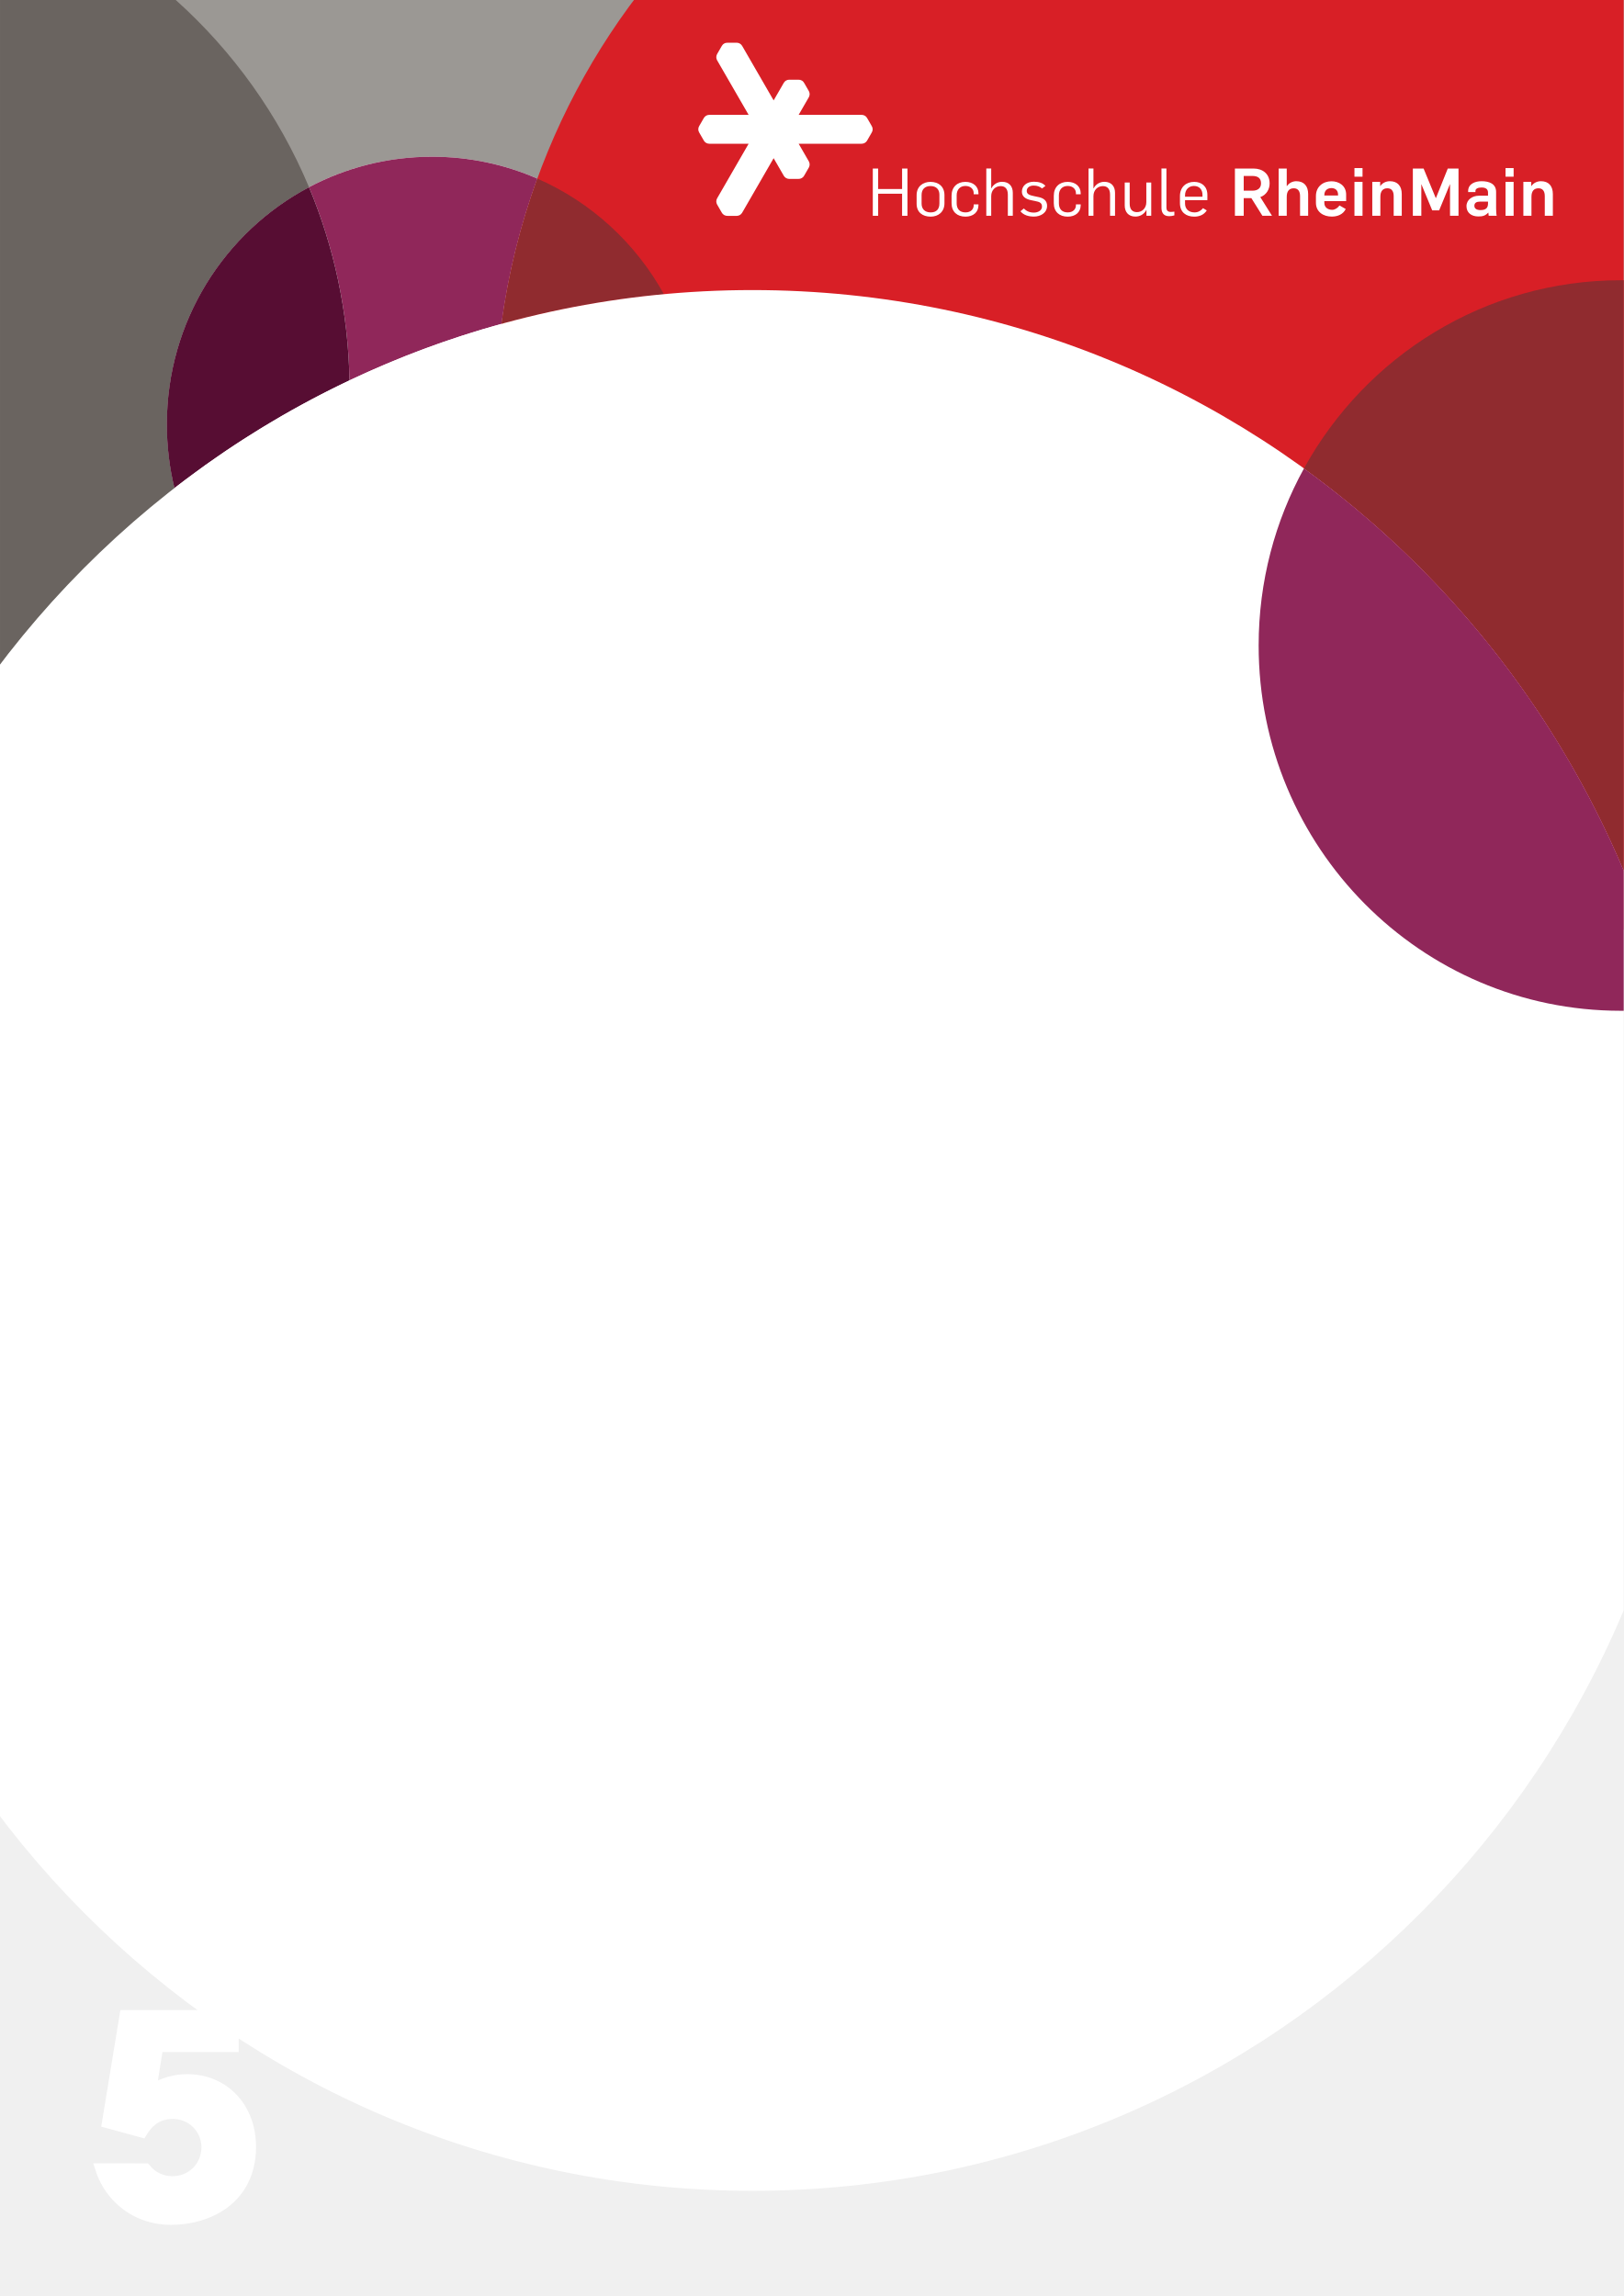
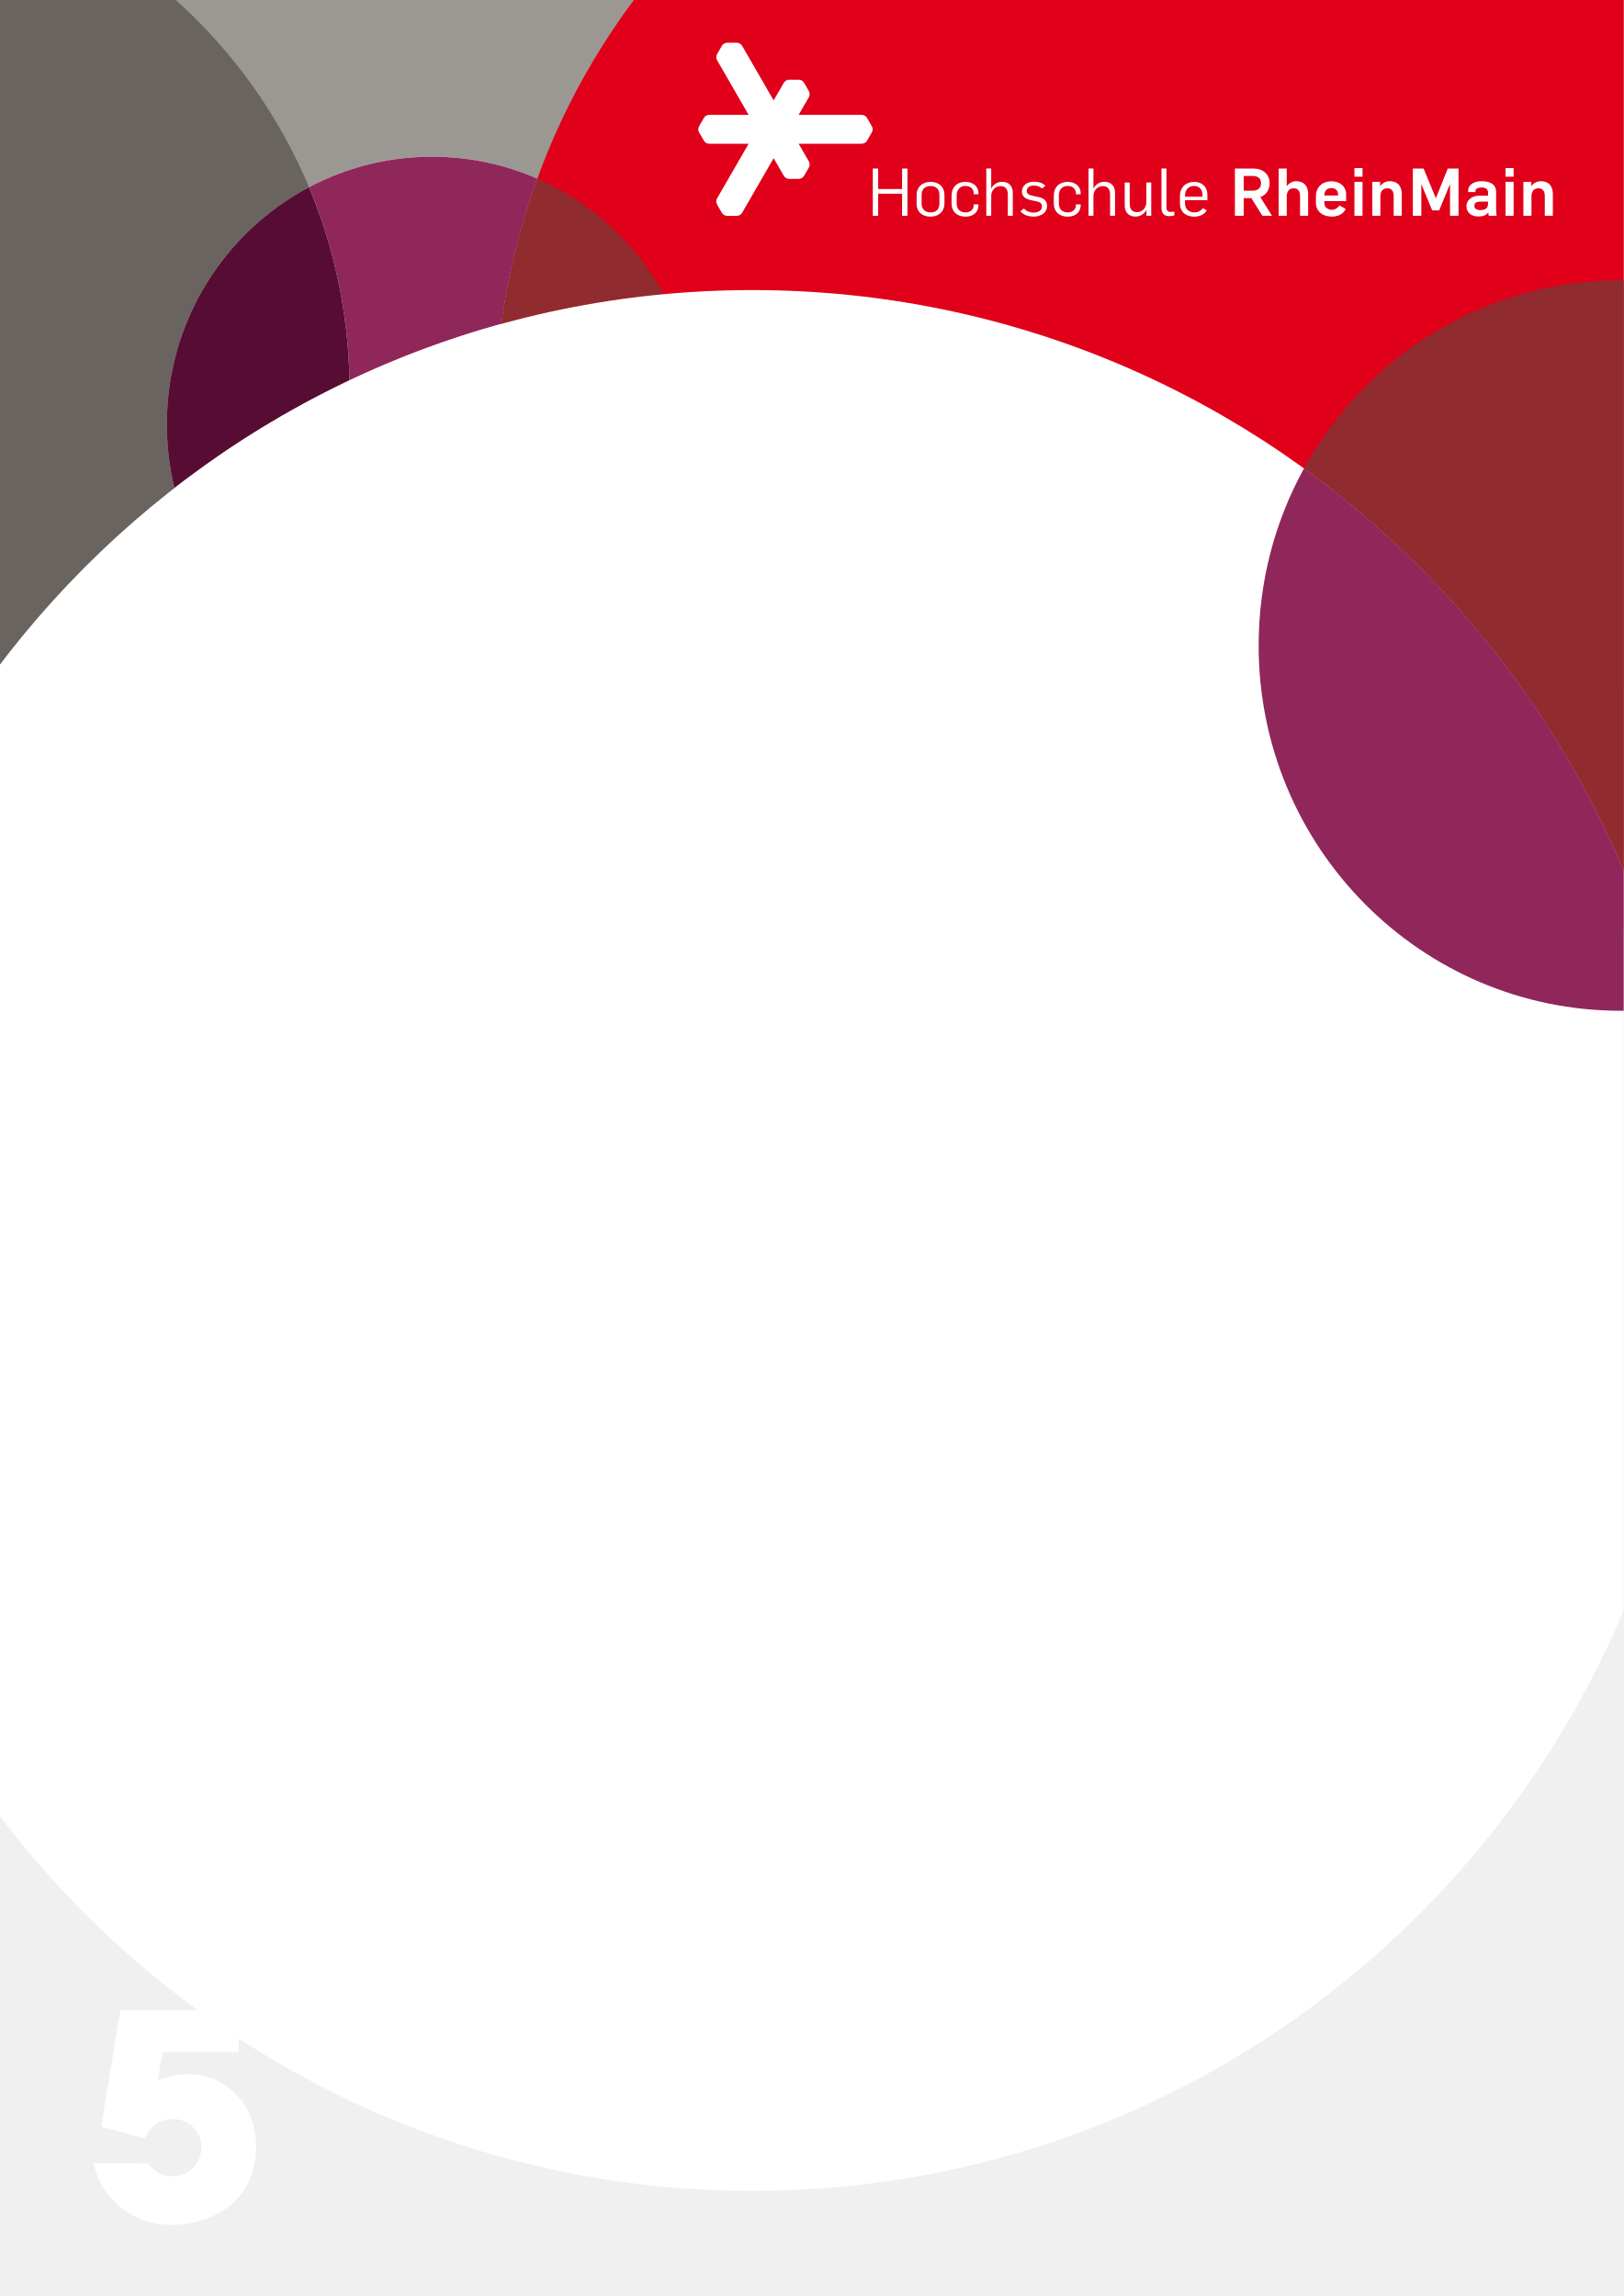
<svg xmlns="http://www.w3.org/2000/svg" version="1.1" id="svg2" xml:space="preserve" width="1587.4" height="2245.04" viewBox="0 0 1587.4 2245.04">
  <defs id="defs6">
    <clipPath clipPathUnits="userSpaceOnUse" id="clipPath18">
      <path d="M 0,0 H 1190.55 V 1683.78 H 0 Z" id="path16" />
    </clipPath>
    <clipPath clipPathUnits="userSpaceOnUse" id="clipPath28">
      <path d="M 0,0 H 1190.55 V 1683.779 H 0 Z" id="path26" />
    </clipPath>
    <clipPath clipPathUnits="userSpaceOnUse" id="clipPath50">
      <path d="M 0,0 H 1190.55 V 1683.78 H 0 Z" id="path48" />
    </clipPath>
    <clipPath clipPathUnits="userSpaceOnUse" id="clipPath74">
      <path d="M 0,0 H 1190.55 V 1683.779 H 0 Z" id="path72" />
    </clipPath>
    <clipPath clipPathUnits="userSpaceOnUse" id="clipPath86">
      <path d="M 0,0 H 1190.55 V 1683.78 H 0 Z" id="path84" />
    </clipPath>
    <clipPath clipPathUnits="userSpaceOnUse" id="clipPath126">
      <path d="M 0,0 H 1190.55 V 1683.779 H 0 Z" id="path124" />
    </clipPath>
    <clipPath clipPathUnits="userSpaceOnUse" id="clipPath138">
      <path d="M 0,0 H 1190.55 V 1683.78 H 0 Z" id="path136" />
    </clipPath>
    <clipPath clipPathUnits="userSpaceOnUse" id="clipPath206">
      <path d="M 0,0 H 1190.55 V 1683.779 H 0 Z" id="path204" />
    </clipPath>
    <clipPath clipPathUnits="userSpaceOnUse" id="clipPath218">
      <path d="M 0,0 H 1190.55 V 1683.78 H 0 Z" id="path216" />
    </clipPath>
    <clipPath clipPathUnits="userSpaceOnUse" id="clipPath266">
      <path d="M 0,0 H 1190.55 V 1683.779 H 0 Z" id="path264" />
    </clipPath>
    <clipPath clipPathUnits="userSpaceOnUse" id="clipPath278">
      <path d="M 0,0 H 1190.55 V 1683.78 H 0 Z" id="path276" />
    </clipPath>
    <clipPath clipPathUnits="userSpaceOnUse" id="clipPath330">
      <path d="M 0,0 H 1190.55 V 1683.779 H 0 Z" id="path328" />
    </clipPath>
    <clipPath clipPathUnits="userSpaceOnUse" id="clipPath432">
      <path d="M 0,0 H 1190.55 V 1683.78 H 0 Z" id="path430" />
    </clipPath>
    <clipPath clipPathUnits="userSpaceOnUse" id="clipPath444">
      <path d="m 1038.682,170.229 h 88.583 v 88.582 h -88.583 z" id="path442" />
    </clipPath>
    <clipPath clipPathUnits="userSpaceOnUse" id="clipPath454">
      <path d="M 0,0 H 1190.55 V 1683.78 H 0 Z" id="path452" />
    </clipPath>
  </defs>
  <g id="g8" transform="matrix(1.333333,0,0,-1.333333,0,2245.04)">
    <g id="g10" />
    <g id="g12">
      <g id="g14" clip-path="url(#clipPath18)">
        <path d="m 0,1176.377 h 1190.552 v 507.402 H 0 Z" style="fill:#9b9894;fill-opacity:1;fill-rule:nonzero;stroke:none" id="path20" />
      </g>
    </g>
    <g id="g22" transform="translate(0.002)">
      <g id="g24" clip-path="url(#clipPath28)">
        <path d="m 122.318,1372.609 c 0,-108.377 87.074,-196.231 194.482,-196.231 107.412,0 194.488,87.854 194.488,196.231 0,108.38 -87.076,196.239 -194.488,196.239 -107.408,0 -194.482,-87.859 -194.482,-196.239" style="fill:#ffffff;fill-opacity:1;fill-rule:nonzero;stroke:none" id="path30" />
        <path d="M 128.867,1683.78 H -2e-4 v -487.381 c 36.831,48.54 79.85,92.058 127.887,129.395 -3.639,15 -5.569,30.682 -5.569,46.816 0,75.523 42.278,141.08 104.259,173.888 -22.158,52.888 -55.78,99.713 -97.71,137.282" style="fill:#6a6460;fill-opacity:1;fill-rule:nonzero;stroke:none" id="path32" />
-         <path d="m 857.084,869.44 c -272.903,0 -494.135,226.715 -494.135,506.382 0,279.667 221.232,506.382 494.135,506.382 272.904,0 494.135,-226.715 494.135,-506.382 0,-279.667 -221.231,-506.382 -494.135,-506.382" style="fill:#d81f26;fill-opacity:1;fill-rule:nonzero;stroke:none" id="path34" />
+         <path d="m 857.084,869.44 c -272.903,0 -494.135,226.715 -494.135,506.382 0,279.667 221.232,506.382 494.135,506.382 272.904,0 494.135,-226.715 494.135,-506.382 0,-279.667 -221.231,-506.382 -494.135,-506.382" style="fill:#E10019;fill-opacity:1;fill-rule:nonzero;stroke:none" id="path34" />
        <path d="m 316.8,1568.848 c -32.562,0 -63.258,-8.076 -90.223,-22.35 18.297,-43.671 28.78,-91.488 29.69,-141.663 35.588,16.869 72.834,30.783 111.426,41.43 5.015,36.94 13.918,72.589 26.273,106.53 -23.657,10.329 -49.749,16.053 -77.166,16.053" style="fill:#90275a;fill-opacity:1;fill-rule:nonzero;stroke:none" id="path36" />
        <path d="m 226.577,1546.498 c -61.98,-32.809 -104.259,-98.366 -104.259,-173.889 0,-16.133 1.93,-31.814 5.569,-46.816 39.611,30.787 82.622,57.353 128.38,79.042 -0.91,50.175 -11.393,97.992 -29.69,141.663" style="fill:#570d33;fill-opacity:1;fill-rule:nonzero;stroke:none" id="path38" />
        <path d="m 393.966,1552.795 v 0 c -12.355,-33.941 -21.258,-69.59 -26.273,-106.53 38.462,10.611 78.26,17.976 119.085,21.784 -20.765,37.571 -53.412,67.544 -92.812,84.746" style="fill:#902b2f;fill-opacity:1;fill-rule:nonzero;stroke:none" id="path40" />
        <path d="m 551.651,77.138 c -382.945,0 -693.383,312.04 -693.383,696.961 0,384.921 310.438,696.96 693.383,696.96 382.945,0 693.384,-312.039 693.384,-696.96 0,-384.921 -310.439,-696.961 -693.384,-696.961" style="fill:#ffffff;fill-opacity:1;fill-rule:nonzero;stroke:none" id="path42" />
      </g>
    </g>
    <g id="g324">
      <g id="g326" clip-path="url(#clipPath330)">
        <path d="m 1188.425,1478.268 c -99.949,0 -186.995,-55.694 -232.306,-138.006 102.772,-74.31 184.491,-176.206 234.432,-294.888 v 432.886 c -0.706,0.01 -1.419,0.01 -2.126,0.01" style="fill:#902b2f;fill-opacity:1;fill-rule:nonzero;stroke:none" id="path332" />
        <path d="m 956.119,1340.262 c -21.174,-38.465 -33.239,-82.751 -33.239,-129.868 0,-147.942 118.889,-267.874 265.545,-267.874 0.707,0 1.421,0.003 2.126,0.008 v 102.846 c -49.941,118.682 -131.66,220.578 -234.432,294.888" style="fill:#90275a;fill-opacity:1;fill-rule:nonzero;stroke:none" id="path334" />
        <path d="m 158.362,158.308 c -5.448,2.436 -11.459,3.924 -17.881,4.288 -4.354,0.264 -8.625,-0.016 -12.701,-0.77 -2.794,-0.517 -5.499,-1.25 -8.067,-2.209 l -3.914,-1.467 1.924,12.11 1.368,8.615 h 55.846 0.1 v 0.102 30.716 h -86.765 l -3.765,-22.894 -7.949,-48.348 -2.341,-14.233 31.664,-8.671 1.958,3.156 c 0.415,0.677 0.843,1.309 1.277,1.92 4.219,5.931 9.382,8.795 16.156,9.198 6.436,0.365 12.176,-1.932 16.238,-5.911 2.445,-2.395 4.28,-5.399 5.29,-8.803 0.581,-1.96 0.894,-4.049 0.886,-6.233 -0.098,-9.069 -5.47,-16.482 -13.201,-19.522 -2.731,-1.075 -5.754,-1.608 -8.947,-1.469 -6.137,0.269 -11.517,2.893 -14.986,7.072 l -2.001,2.312 -40.203,0.046 1.779,-5.426 c 2.667,-8.316 7.205,-15.921 13.207,-22.148 10.942,-11.339 25.573,-17.52 42.028,-17.566 3.615,0 7.214,0.247 10.779,0.74 2.353,0.326 4.692,0.757 7.009,1.305 5.469,1.291 10.485,3.105 15.03,5.382 18.775,9.409 29.396,26.845 29.575,49.187 0.04,5.348 -0.561,10.424 -1.705,15.178 -3.842,15.956 -13.951,28.201 -27.688,34.343" style="fill:#ffffff;fill-opacity:1;fill-rule:nonzero;stroke:none" id="path362" />
        <path d="m 639.139,1591.429 -3.405,5.898 c -0.797,1.33 -2.244,2.208 -3.894,2.231 h -46.245 l 7.466,12.925 c 0.801,1.43 0.772,3.109 0.036,4.456 l 0.007,-0.01 -3.42,5.922 c -0.391,0.76 -0.985,1.412 -1.773,1.868 -0.79,0.459 -1.657,0.647 -2.512,0.612 h -6.805 c -1.549,-0.035 -3.033,-0.836 -3.869,-2.261 l -7.471,-12.918 -23.108,40.026 v -0.012 c -0.83,1.424 -2.302,2.224 -3.827,2.272 h -6.849 c -0.848,0.042 -1.713,-0.148 -2.51,-0.617 -0.782,-0.439 -1.376,-1.103 -1.78,-1.84 l -3.405,-5.91 c -0.735,-1.359 -0.783,-3.049 0.022,-4.481 l 23.12,-40.037 h -28.892 c -1.657,-0.023 -3.099,-0.901 -3.899,-2.231 l -3.407,-5.898 c -0.456,-0.712 -0.712,-1.555 -0.723,-2.471 0,-0.903 0.272,-1.757 0.735,-2.47 l 3.413,-5.925 h 0.005 c 0.807,-1.292 2.232,-2.172 3.876,-2.182 v -0.013 h 28.892 l -23.107,-40.044 c -0.818,-1.422 -0.77,-3.12 -0.03,-4.461 h -0.005 l 3.405,-5.922 c 0.404,-0.737 0.998,-1.389 1.78,-1.851 0.797,-0.451 1.662,-0.642 2.51,-0.606 h 6.849 -0.007 c 1.532,0.047 3.004,0.854 3.834,2.266 l 23.108,40.02 7.471,-12.925 c 0.836,-1.412 2.32,-2.219 3.869,-2.255 h 6.818 c 0.842,-0.047 1.702,0.156 2.499,0.617 0.788,0.452 1.382,1.093 1.779,1.863 l 3.414,5.912 h -0.007 c 0.736,1.352 0.765,3.037 -0.036,4.461 h 0.006 l -7.46,12.925 h 46.233 v 0.013 c 1.638,0.01 3.067,0.89 3.876,2.182 l 3.411,5.925 c 0.463,0.713 0.736,1.567 0.736,2.47 0,0.899 -0.273,1.759 -0.724,2.471" style="fill:#ffffff;fill-opacity:1;fill-rule:nonzero;stroke:none" id="path386" />
        <path d="m 661.44,1560.174 v -15.014 h -17.541 v 15.014 h -3.931 v -34.642 h 3.931 v 16.186 h 17.541 v -16.186 h 3.939 v 34.642 z" style="fill:#ffffff;fill-opacity:1;fill-rule:nonzero;stroke:none" id="path388" />
        <path d="m 672.097,1534.325 v 6.326 c 0,6.409 4.664,9.756 10.16,9.756 6.017,0 10.247,-3.536 10.247,-9.708 v -5.981 c 0,-6.361 -4.563,-9.816 -10.105,-9.816 -5.975,0 -10.302,3.252 -10.302,9.423 m 16.711,0.25 v 6.457 c 0,3.69 -2.184,6.313 -6.551,6.313 -4.035,0 -6.515,-2.374 -6.515,-6.504 v -6.409 c 0,-3.846 2.337,-6.421 6.657,-6.421 4.035,0 6.409,2.184 6.409,6.564" style="fill:#ffffff;fill-opacity:1;fill-rule:nonzero;stroke:none" id="path390" />
        <path d="m 697.721,1534.764 v 5.449 c 0,6.456 4.177,10.193 10.1,10.193 5.589,0 9.625,-3.155 9.625,-8.45 v -0.627 h -3.502 v 0.818 c 0,2.73 -2.041,5.258 -6.07,5.258 -4.03,0 -6.415,-2.777 -6.415,-6.861 v -5.875 c 0,-3.941 2.089,-6.656 6.462,-6.656 4.029,0 6.023,2.48 6.023,5.196 v 0.689 h 3.502 v -0.546 c 0,-5.244 -3.888,-8.45 -9.525,-8.45 -6.07,0 -10.2,3.548 -10.2,9.862" style="fill:#ffffff;fill-opacity:1;fill-rule:nonzero;stroke:none" id="path392" />
        <path d="m 723.19,1560.222 h 3.596 v -14.527 h 0.142 c 1.655,3.157 4.765,4.759 7.876,4.759 5.198,0 7.82,-3.395 7.82,-8.057 v -16.866 h -3.643 v 15.5 c 0,4.332 -2.036,6.266 -5.3,6.266 -3.691,0 -6.895,-2.766 -6.895,-7.382 v -14.384 h -3.596 z" style="fill:#ffffff;fill-opacity:1;fill-rule:nonzero;stroke:none" id="path394" />
        <path d="m 748.226,1528.842 2.475,2.041 c 1.946,-1.993 4.277,-3.014 7.387,-3.014 2.913,0 5.929,1.507 5.929,4.368 0,2.728 -1.697,3.5 -5.057,4.13 l -2.811,0.581 c -4.232,0.83 -6.855,2.776 -6.855,6.279 0,4.224 3.448,7.286 8.746,7.286 3.691,0 6.606,-0.878 8.505,-3.062 l -2.482,-1.898 c -1.553,1.364 -3.453,2.136 -6.219,2.136 -2.966,0 -5.007,-1.602 -5.007,-3.928 0,-2.339 1.993,-3.11 5.298,-3.799 l 3.651,-0.772 c 3.588,-0.782 5.969,-2.728 5.969,-6.313 0,-5.304 -4.901,-7.927 -9.62,-7.927 -3.981,0 -7.625,1.068 -9.909,3.892" style="fill:#ffffff;fill-opacity:1;fill-rule:nonzero;stroke:none" id="path396" />
        <path d="m 772.674,1534.764 v 5.449 c 0,6.456 4.184,10.193 10.107,10.193 5.589,0 9.623,-3.155 9.623,-8.45 v -0.627 h -3.5 v 0.818 c 0,2.73 -2.041,5.258 -6.077,5.258 -4.03,0 -6.409,-2.777 -6.409,-6.861 v -5.875 c 0,-3.941 2.09,-6.656 6.456,-6.656 4.036,0 6.03,2.48 6.03,5.196 v 0.689 h 3.5 v -0.546 c 0,-5.244 -3.891,-8.45 -9.53,-8.45 -6.07,0 -10.2,3.548 -10.2,9.862" style="fill:#ffffff;fill-opacity:1;fill-rule:nonzero;stroke:none" id="path398" />
        <path d="m 798.149,1560.222 h 3.596 v -14.527 h 0.142 c 1.65,3.157 4.759,4.759 7.869,4.759 5.198,0 7.822,-3.395 7.822,-8.057 v -16.866 h -3.645 v 15.5 c 0,4.332 -2.041,6.266 -5.293,6.266 -3.691,0 -6.895,-2.766 -6.895,-7.382 v -14.384 h -3.596 z" style="fill:#ffffff;fill-opacity:1;fill-rule:nonzero;stroke:none" id="path400" />
        <path d="m 824.686,1533.067 v 16.854 h 3.643 v -15.49 c 0,-4.33 2.089,-6.218 5.348,-6.218 3.643,0 6.848,2.765 6.848,7.382 v 14.326 h 3.595 v -24.391 h -3.5 v 4.237 h -0.095 c -1.698,-3.216 -4.761,-4.817 -8.024,-4.817 -5.192,0 -7.815,3.501 -7.815,8.117" style="fill:#ffffff;fill-opacity:1;fill-rule:nonzero;stroke:none" id="path402" />
        <path d="m 851.621,1531.513 v 28.709 h 3.643 v -28.852 c 0,-1.708 0.915,-3.014 3.157,-3.014 0.973,0 1.793,0.143 2.67,0.236 v -2.763 c -1.221,-0.392 -2.718,-0.582 -3.891,-0.582 -4.666,0 -5.579,3.441 -5.579,6.266" style="fill:#ffffff;fill-opacity:1;fill-rule:nonzero;stroke:none" id="path404" />
        <path d="m 865.173,1534.812 v 5.15 c 0,6.707 4.57,10.444 10.445,10.444 5.399,0 9.671,-3.251 9.671,-9.566 v -3.832 h -16.377 v -2.529 c 0,-3.987 2.73,-6.467 7.002,-6.467 2.813,0 4.854,1.459 6.171,3.109 l 2.766,-1.65 c -2.184,-3.405 -5.685,-4.568 -9.187,-4.568 -5.968,0 -10.491,3.204 -10.491,9.909 m 16.521,4.711 v 1.412 c 0,3.693 -2.184,6.469 -6.266,6.469 -3.941,0 -6.516,-2.919 -6.516,-6.812 v -1.069 z" style="fill:#ffffff;fill-opacity:1;fill-rule:nonzero;stroke:none" id="path406" />
        <path d="m 905.479,1560.175 h 13.695 c 6.517,0 11.76,-3.786 11.76,-10.884 0,-4.13 -2.182,-8.402 -6.846,-10.052 l 8.591,-13.708 h -7.038 l -8.116,12.971 h -5.59 v -12.971 h -6.456 z m 12.923,-16.224 c 3.739,0 6.221,1.792 6.221,5.388 0,4.082 -2.72,5.4 -6.316,5.4 h -6.372 v -10.788 z" style="fill:#ffffff;fill-opacity:1;fill-rule:nonzero;stroke:none" id="path408" />
        <path d="m 937.558,1560.174 h 5.922 v -12.83 h 0.155 c 1.649,2.387 4.271,3.548 6.846,3.548 5.591,0 8.7,-3.488 8.7,-9.423 v -15.939 h -5.934 v 14.432 c 0,3.739 -1.602,5.732 -4.616,5.732 -3.252,0 -5.151,-1.993 -5.151,-6.218 v -13.946 h -5.922 z" style="fill:#ffffff;fill-opacity:1;fill-rule:nonzero;stroke:none" id="path410" />
        <path d="m 964.879,1535.108 v 4.854 c 0,7.003 5.245,10.884 11.416,10.884 5.388,0 10.741,-3.157 10.741,-9.768 v -4.807 h -15.986 v -1.364 c 0,-3.158 2.575,-4.997 5.732,-4.997 1.993,0 4.082,1.304 5.388,3.205 l 4.569,-2.623 c -1.946,-3.894 -5.875,-5.543 -10.253,-5.543 -6.113,0 -11.607,3.359 -11.607,10.159 m 16.223,5.293 v 0.677 c 0,3.405 -2.374,4.771 -4.807,4.771 -2.527,0 -5.245,-1.366 -5.245,-5.102 v -0.346 z" style="fill:#ffffff;fill-opacity:1;fill-rule:nonzero;stroke:none" id="path412" />
        <path d="m 993.125,1560.518 h 5.922 v -6.314 h -5.922 z m 0,-10.112 h 5.922 v -24.875 h -5.922 z" style="fill:#ffffff;fill-opacity:1;fill-rule:nonzero;stroke:none" id="path414" />
        <path d="m 1006.204,1550.407 h 5.78 v -3.062 h 0.095 c 1.65,2.385 4.272,3.548 7.038,3.548 5.589,0 8.698,-3.488 8.698,-9.422 v -15.939 h -5.922 v 14.432 c 0,3.738 -1.603,5.732 -4.616,5.732 -3.253,0 -5.151,-1.994 -5.151,-6.219 v -13.945 h -5.922 z" style="fill:#ffffff;fill-opacity:1;fill-rule:nonzero;stroke:none" id="path416" />
        <path d="m 1035.945,1560.174 h 7.881 l 8.936,-21.671 h 0.095 l 8.698,21.671 h 7.87 v -34.644 h -6.22 v 23.085 h -0.093 l -7.87,-19.096 h -5.103 l -7.868,19.001 h -0.107 v -22.99 h -6.219 z" style="fill:#ffffff;fill-opacity:1;fill-rule:nonzero;stroke:none" id="path418" />
        <path d="m 1075.275,1532.581 c 0,4.807 4.369,7.678 9.187,7.678 h 6.599 v 2.279 c 0,2.623 -1.745,3.738 -4.759,3.738 -2.576,0 -4.464,-0.865 -4.464,-2.467 v -0.878 h -5.35 v 0.675 c 0,5.448 5.197,7.288 9.861,7.288 5.542,0 10.646,-1.84 10.646,-7.915 v -12.095 c 0,-1.116 0.143,-4.819 0.439,-5.353 h -5.887 c -0.095,0.391 -0.19,1.9 -0.238,2.291 h -0.093 c -2.196,-2.291 -4.084,-2.778 -7.289,-2.778 -5.15,0 -8.652,2.826 -8.652,7.537 m 15.786,2.136 v 1.211 h -5.828 c -2.527,0 -4.177,-0.867 -4.177,-3.051 0,-2.088 1.698,-3.167 4.474,-3.167 4.759,0 5.531,2.337 5.531,5.007" style="fill:#ffffff;fill-opacity:1;fill-rule:nonzero;stroke:none" id="path420" />
        <path d="m 1103.914,1560.518 h 5.922 v -6.314 h -5.922 z m 0,-10.112 h 5.922 v -24.875 h -5.922 z" style="fill:#ffffff;fill-opacity:1;fill-rule:nonzero;stroke:none" id="path422" />
        <path d="m 1116.981,1550.407 h 5.781 v -3.062 h 0.104 c 1.653,2.385 4.273,3.548 7.037,3.548 5.59,0 8.701,-3.488 8.701,-9.422 v -15.939 h -5.919 v 14.432 c 0,3.738 -1.616,5.732 -4.618,5.732 -3.262,0 -5.151,-1.994 -5.151,-6.219 v -13.945 h -5.935 z" style="fill:#ffffff;fill-opacity:1;fill-rule:nonzero;stroke:none" id="path424" />
      </g>
    </g>
    <g id="g438">
      <g id="g440" clip-path="url(#clipPath444)">
        <g id="g446" transform="matrix(88.81889,0,0,88.81889,1038.564,170.1104)" />
      </g>
    </g>
  </g>
</svg>
